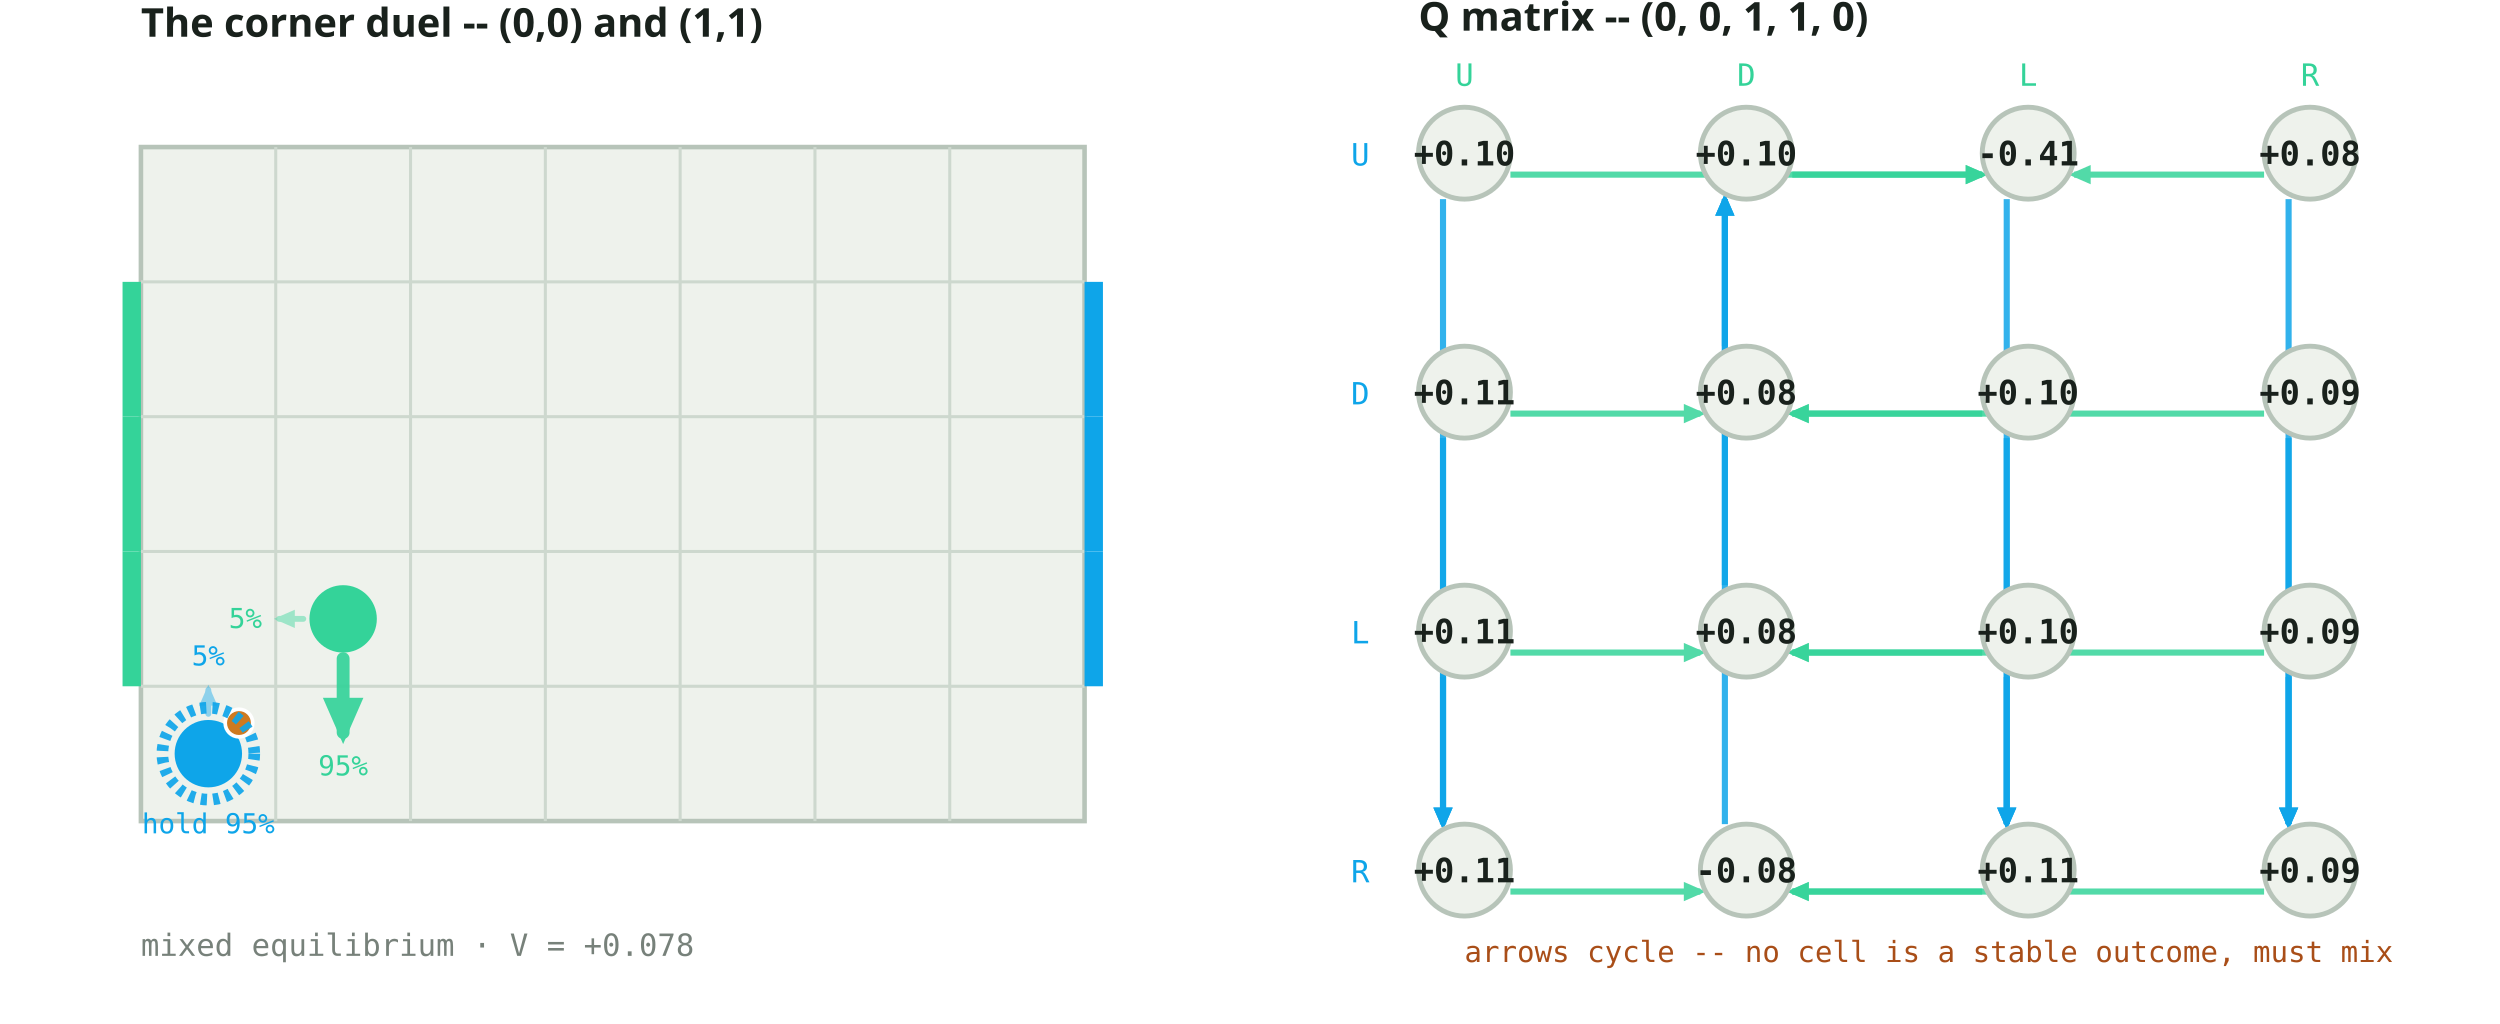
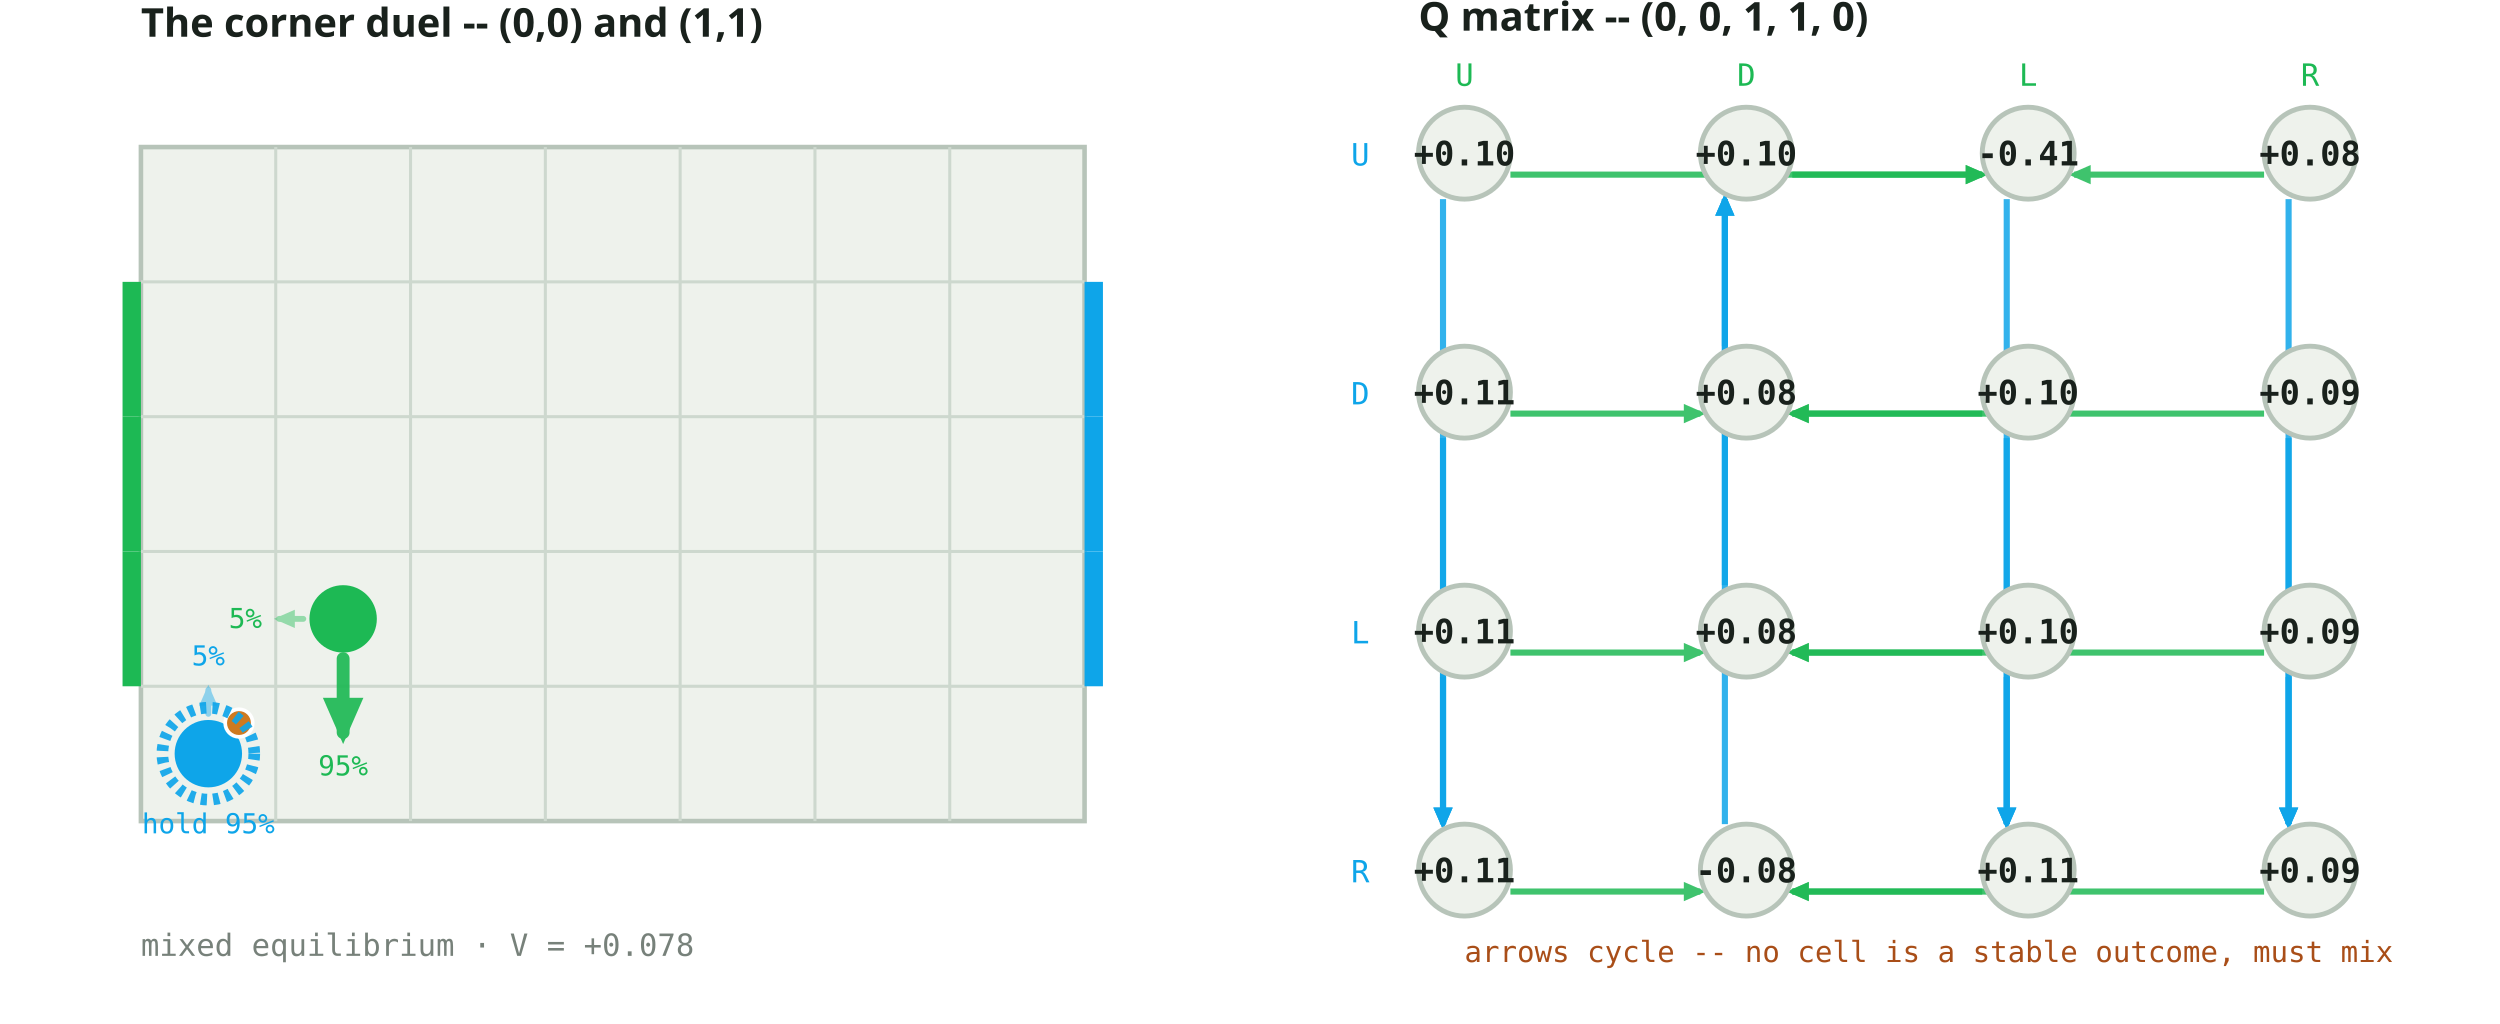
<svg xmlns="http://www.w3.org/2000/svg" viewBox="0 0 816 334" role="img" aria-label="panel">
  <g transform="translate(16.0 18.0)">
    <clipPath id="pnl0">
      <rect x="-16.0" y="-16.0" width="400.0" height="330.0" />
    </clipPath>
    <g clip-path="url(#pnl0)">
      <defs>
        <marker id="ah-2f6bb0" viewBox="0 0 8 8" refX="6" refY="4" markerWidth="3.6" markerHeight="3.6" orient="auto">
          <path d="M0 0.5 L8 4 L0 7.5 z" fill="var(--p0, #0EA5E9)" />
        </marker>
        <marker id="ah-2f8a52" viewBox="0 0 8 8" refX="6" refY="4" markerWidth="3.6" markerHeight="3.6" orient="auto">
-           <path d="M0 0.5 L8 4 L0 7.5 z" fill="var(--p1, #34D399)" />
+           <path d="M0 0.5 L8 4 L0 7.5 z" fill="var(--p1, #1DB954)" />
        </marker>
      </defs>
      <rect x="30" y="30" width="308" height="220" fill="var(--tint, #eef2ec)" stroke="var(--rule-strong, #b7c4b9)" stroke-width="1.5" />
      <line x1="74" y1="30" x2="74" y2="250" stroke="var(--rule, #cdd8ce)" stroke-width="1" />
      <line x1="118" y1="30" x2="118" y2="250" stroke="var(--rule, #cdd8ce)" stroke-width="1" />
      <line x1="162" y1="30" x2="162" y2="250" stroke="var(--rule, #cdd8ce)" stroke-width="1" />
      <line x1="206" y1="30" x2="206" y2="250" stroke="var(--rule, #cdd8ce)" stroke-width="1" />
      <line x1="250" y1="30" x2="250" y2="250" stroke="var(--rule, #cdd8ce)" stroke-width="1" />
      <line x1="294" y1="30" x2="294" y2="250" stroke="var(--rule, #cdd8ce)" stroke-width="1" />
      <line x1="30" y1="74" x2="338" y2="74" stroke="var(--rule, #cdd8ce)" stroke-width="1" />
      <line x1="30" y1="118" x2="338" y2="118" stroke="var(--rule, #cdd8ce)" stroke-width="1" />
      <line x1="30" y1="162" x2="338" y2="162" stroke="var(--rule, #cdd8ce)" stroke-width="1" />
      <line x1="30" y1="206" x2="338" y2="206" stroke="var(--rule, #cdd8ce)" stroke-width="1" />
-       <rect x="24" y="162" width="6" height="44" fill="var(--p1, #34D399)" />
+       <rect x="24" y="162" width="6" height="44" fill="var(--p1, #1DB954)" />
      <rect x="338" y="162" width="6" height="44" fill="var(--p0, #0EA5E9)" />
-       <rect x="24" y="118" width="6" height="44" fill="var(--p1, #34D399)" />
+       <rect x="24" y="118" width="6" height="44" fill="var(--p1, #1DB954)" />
      <rect x="338" y="118" width="6" height="44" fill="var(--p0, #0EA5E9)" />
-       <rect x="24" y="74" width="6" height="44" fill="var(--p1, #34D399)" />
+       <rect x="24" y="74" width="6" height="44" fill="var(--p1, #1DB954)" />
      <rect x="338" y="74" width="6" height="44" fill="var(--p0, #0EA5E9)" />
      <circle cx="52.0" cy="228.0" r="11" fill="var(--p0, #0EA5E9)" />
-       <circle cx="96.0" cy="184.0" r="11" fill="var(--p1, #34D399)" />
+       <circle cx="96.0" cy="184.0" r="11" fill="var(--p1, #1DB954)" />
      <circle cx="62.0" cy="218.0" r="4.5" fill="var(--ball, #cf7a20)" stroke="var(--paper, #ffffff)" stroke-width="1.2" />
      <circle cx="52.0" cy="228.0" r="15" fill="none" stroke="var(--p0, #0EA5E9)" stroke-width="3.8" stroke-dasharray="2 2" opacity="0.92" />
      <text x="52.0" y="254.0" text-anchor="middle" font-family="ui-monospace,monospace" font-size="9" fill="var(--p0, #0EA5E9)">hold 95%</text>
      <line x1="52.0" y1="215.0" x2="52.0" y2="207.2" stroke="var(--p0, #0EA5E9)" stroke-width="1.9" stroke-linecap="round" opacity="0.43" marker-end="url(#ah-2f6bb0)" />
      <text x="52.0" y="199.2" text-anchor="middle" font-family="ui-monospace,monospace" font-size="9" fill="var(--p0, #0EA5E9)">5%</text>
-       <line x1="96.0" y1="197.0" x2="96.0" y2="221.1" stroke="var(--p1, #34D399)" stroke-width="4.2" stroke-linecap="round" opacity="0.92" marker-end="url(#ah-2f8a52)" />
-       <text x="96.0" y="235.1" text-anchor="middle" font-family="ui-monospace,monospace" font-size="9" fill="var(--p1, #34D399)">95%</text>
-       <line x1="83.0" y1="184.0" x2="75.1" y2="184.0" stroke="var(--p1, #34D399)" stroke-width="1.9" stroke-linecap="round" opacity="0.43" marker-end="url(#ah-2f8a52)" />
-       <text x="64.1" y="187.0" text-anchor="middle" font-family="ui-monospace,monospace" font-size="9" fill="var(--p1, #34D399)">5%</text>
+       <line x1="96.0" y1="197.0" x2="96.0" y2="221.1" stroke="var(--p1, #1DB954)" stroke-width="4.2" stroke-linecap="round" opacity="0.92" marker-end="url(#ah-2f8a52)" />
+       <text x="96.0" y="235.1" text-anchor="middle" font-family="ui-monospace,monospace" font-size="9" fill="var(--p1, #1DB954)">95%</text>
+       <line x1="83.0" y1="184.0" x2="75.1" y2="184.0" stroke="var(--p1, #1DB954)" stroke-width="1.9" stroke-linecap="round" opacity="0.43" marker-end="url(#ah-2f8a52)" />
+       <text x="64.1" y="187.0" text-anchor="middle" font-family="ui-monospace,monospace" font-size="9" fill="var(--p1, #1DB954)">5%</text>
      <text x="30" y="294" font-family="ui-monospace,monospace" font-size="10" fill="var(--ink-faint, #77817a)">mixed equilibrium · V = +0.078</text>
      <text x="30" y="-6" font-family="Barlow Semi Condensed,sans-serif" font-weight="600" font-size="13" fill="var(--ink, #19211c)">The corner duel -- (0,0) and (1,1)</text>
    </g>
  </g>
  <g transform="translate(432.0 16.0)">
    <clipPath id="pnl1">
      <rect x="-16.0" y="-16.0" width="400.0" height="334.0" />
    </clipPath>
    <g clip-path="url(#pnl1)">
      <text x="31" y="-6" font-family="Barlow Semi Condensed,sans-serif" font-weight="600" font-size="13" fill="var(--ink, #19211c)">Q matrix -- (0, 0, 1, 1, 0)</text>
      <defs>
        <marker id="ah-2f6bb0" viewBox="0 0 8 8" refX="6" refY="4" markerWidth="3.6" markerHeight="3.6" orient="auto">
          <path d="M0 0.5 L8 4 L0 7.5 z" fill="var(--p0, #0EA5E9)" />
        </marker>
        <marker id="ah-2f8a52" viewBox="0 0 8 8" refX="6" refY="4" markerWidth="3.6" markerHeight="3.6" orient="auto">
-           <path d="M0 0.5 L8 4 L0 7.5 z" fill="var(--p1, #34D399)" />
+           <path d="M0 0.5 L8 4 L0 7.5 z" fill="var(--p1, #1DB954)" />
        </marker>
      </defs>
-       <text x="46" y="12" text-anchor="middle" font-family="ui-monospace,monospace" font-size="10" fill="var(--p1, #34D399)">U</text>
-       <text x="138" y="12" text-anchor="middle" font-family="ui-monospace,monospace" font-size="10" fill="var(--p1, #34D399)">D</text>
-       <text x="230" y="12" text-anchor="middle" font-family="ui-monospace,monospace" font-size="10" fill="var(--p1, #34D399)">L</text>
-       <text x="322" y="12" text-anchor="middle" font-family="ui-monospace,monospace" font-size="10" fill="var(--p1, #34D399)">R</text>
+       <text x="46" y="12" text-anchor="middle" font-family="ui-monospace,monospace" font-size="10" fill="var(--p1, #1DB954)">U</text>
+       <text x="138" y="12" text-anchor="middle" font-family="ui-monospace,monospace" font-size="10" fill="var(--p1, #1DB954)">D</text>
+       <text x="230" y="12" text-anchor="middle" font-family="ui-monospace,monospace" font-size="10" fill="var(--p1, #1DB954)">L</text>
+       <text x="322" y="12" text-anchor="middle" font-family="ui-monospace,monospace" font-size="10" fill="var(--p1, #1DB954)">R</text>
      <text x="12" y="38" text-anchor="middle" font-family="ui-monospace,monospace" font-size="10" fill="var(--p0, #0EA5E9)">U</text>
      <text x="12" y="116" text-anchor="middle" font-family="ui-monospace,monospace" font-size="10" fill="var(--p0, #0EA5E9)">D</text>
      <text x="12" y="194" text-anchor="middle" font-family="ui-monospace,monospace" font-size="10" fill="var(--p0, #0EA5E9)">L</text>
      <text x="12" y="272" text-anchor="middle" font-family="ui-monospace,monospace" font-size="10" fill="var(--p0, #0EA5E9)">R</text>
      <line x1="39.0" y1="49.0" x2="39.0" y2="253.0" stroke="var(--p0, #0EA5E9)" stroke-width="2" marker-end="url(#ah-2f6bb0)" opacity=".85" />
      <line x1="39.0" y1="127.0" x2="39.0" y2="253.0" stroke="var(--p0, #0EA5E9)" stroke-width="2" marker-end="url(#ah-2f6bb0)" opacity=".85" />
      <line x1="39.0" y1="205.0" x2="39.0" y2="253.0" stroke="var(--p0, #0EA5E9)" stroke-width="2" marker-end="url(#ah-2f6bb0)" opacity=".85" />
      <line x1="131.0" y1="97.0" x2="131.0" y2="49.0" stroke="var(--p0, #0EA5E9)" stroke-width="2" marker-end="url(#ah-2f6bb0)" opacity=".85" />
      <line x1="131.0" y1="175.0" x2="131.0" y2="49.0" stroke="var(--p0, #0EA5E9)" stroke-width="2" marker-end="url(#ah-2f6bb0)" opacity=".85" />
      <line x1="131.0" y1="253.0" x2="131.0" y2="49.0" stroke="var(--p0, #0EA5E9)" stroke-width="2" marker-end="url(#ah-2f6bb0)" opacity=".85" />
      <line x1="223.0" y1="49.0" x2="223.0" y2="253.0" stroke="var(--p0, #0EA5E9)" stroke-width="2" marker-end="url(#ah-2f6bb0)" opacity=".85" />
      <line x1="223.0" y1="127.0" x2="223.0" y2="253.0" stroke="var(--p0, #0EA5E9)" stroke-width="2" marker-end="url(#ah-2f6bb0)" opacity=".85" />
      <line x1="223.0" y1="205.0" x2="223.0" y2="253.0" stroke="var(--p0, #0EA5E9)" stroke-width="2" marker-end="url(#ah-2f6bb0)" opacity=".85" />
      <line x1="315.0" y1="49.0" x2="315.0" y2="253.0" stroke="var(--p0, #0EA5E9)" stroke-width="2" marker-end="url(#ah-2f6bb0)" opacity=".85" />
      <line x1="315.0" y1="127.0" x2="315.0" y2="253.0" stroke="var(--p0, #0EA5E9)" stroke-width="2" marker-end="url(#ah-2f6bb0)" opacity=".85" />
      <line x1="315.0" y1="205.0" x2="315.0" y2="253.0" stroke="var(--p0, #0EA5E9)" stroke-width="2" marker-end="url(#ah-2f6bb0)" opacity=".85" />
-       <line x1="61.0" y1="41.0" x2="215.0" y2="41.0" stroke="var(--p1, #34D399)" stroke-width="2" marker-end="url(#ah-2f8a52)" opacity=".85" />
-       <line x1="153.0" y1="41.0" x2="215.0" y2="41.0" stroke="var(--p1, #34D399)" stroke-width="2" marker-end="url(#ah-2f8a52)" opacity=".85" />
-       <line x1="307.0" y1="41.0" x2="245.0" y2="41.0" stroke="var(--p1, #34D399)" stroke-width="2" marker-end="url(#ah-2f8a52)" opacity=".85" />
-       <line x1="61.0" y1="119.0" x2="123.0" y2="119.0" stroke="var(--p1, #34D399)" stroke-width="2" marker-end="url(#ah-2f8a52)" opacity=".85" />
-       <line x1="215.0" y1="119.0" x2="153.0" y2="119.0" stroke="var(--p1, #34D399)" stroke-width="2" marker-end="url(#ah-2f8a52)" opacity=".85" />
-       <line x1="307.0" y1="119.0" x2="153.0" y2="119.0" stroke="var(--p1, #34D399)" stroke-width="2" marker-end="url(#ah-2f8a52)" opacity=".85" />
-       <line x1="61.0" y1="197.0" x2="123.0" y2="197.0" stroke="var(--p1, #34D399)" stroke-width="2" marker-end="url(#ah-2f8a52)" opacity=".85" />
-       <line x1="215.0" y1="197.0" x2="153.0" y2="197.0" stroke="var(--p1, #34D399)" stroke-width="2" marker-end="url(#ah-2f8a52)" opacity=".85" />
-       <line x1="307.0" y1="197.0" x2="153.0" y2="197.0" stroke="var(--p1, #34D399)" stroke-width="2" marker-end="url(#ah-2f8a52)" opacity=".85" />
-       <line x1="61.0" y1="275.0" x2="123.0" y2="275.0" stroke="var(--p1, #34D399)" stroke-width="2" marker-end="url(#ah-2f8a52)" opacity=".85" />
-       <line x1="215.0" y1="275.0" x2="153.0" y2="275.0" stroke="var(--p1, #34D399)" stroke-width="2" marker-end="url(#ah-2f8a52)" opacity=".85" />
-       <line x1="307.0" y1="275.0" x2="153.0" y2="275.0" stroke="var(--p1, #34D399)" stroke-width="2" marker-end="url(#ah-2f8a52)" opacity=".85" />
+       <line x1="61.0" y1="41.0" x2="215.0" y2="41.0" stroke="var(--p1, #1DB954)" stroke-width="2" marker-end="url(#ah-2f8a52)" opacity=".85" />
+       <line x1="153.0" y1="41.0" x2="215.0" y2="41.0" stroke="var(--p1, #1DB954)" stroke-width="2" marker-end="url(#ah-2f8a52)" opacity=".85" />
+       <line x1="307.0" y1="41.0" x2="245.0" y2="41.0" stroke="var(--p1, #1DB954)" stroke-width="2" marker-end="url(#ah-2f8a52)" opacity=".85" />
+       <line x1="61.0" y1="119.0" x2="123.0" y2="119.0" stroke="var(--p1, #1DB954)" stroke-width="2" marker-end="url(#ah-2f8a52)" opacity=".85" />
+       <line x1="215.0" y1="119.0" x2="153.0" y2="119.0" stroke="var(--p1, #1DB954)" stroke-width="2" marker-end="url(#ah-2f8a52)" opacity=".85" />
+       <line x1="307.0" y1="119.0" x2="153.0" y2="119.0" stroke="var(--p1, #1DB954)" stroke-width="2" marker-end="url(#ah-2f8a52)" opacity=".85" />
+       <line x1="61.0" y1="197.0" x2="123.0" y2="197.0" stroke="var(--p1, #1DB954)" stroke-width="2" marker-end="url(#ah-2f8a52)" opacity=".85" />
+       <line x1="215.0" y1="197.0" x2="153.0" y2="197.0" stroke="var(--p1, #1DB954)" stroke-width="2" marker-end="url(#ah-2f8a52)" opacity=".85" />
+       <line x1="307.0" y1="197.0" x2="153.0" y2="197.0" stroke="var(--p1, #1DB954)" stroke-width="2" marker-end="url(#ah-2f8a52)" opacity=".85" />
+       <line x1="61.0" y1="275.0" x2="123.0" y2="275.0" stroke="var(--p1, #1DB954)" stroke-width="2" marker-end="url(#ah-2f8a52)" opacity=".85" />
+       <line x1="215.0" y1="275.0" x2="153.0" y2="275.0" stroke="var(--p1, #1DB954)" stroke-width="2" marker-end="url(#ah-2f8a52)" opacity=".85" />
+       <line x1="307.0" y1="275.0" x2="153.0" y2="275.0" stroke="var(--p1, #1DB954)" stroke-width="2" marker-end="url(#ah-2f8a52)" opacity=".85" />
      <circle cx="46.0" cy="34.0" r="15" fill="var(--tint, #eef2ec)" stroke="var(--rule-strong, #b7c4b9)" stroke-width="1.6" />
      <text x="46.0" y="38.0" text-anchor="middle" font-family="ui-monospace,monospace" font-weight="600" font-size="11" fill="var(--ink, #19211c)">+0.10</text>
      <circle cx="138.0" cy="34.0" r="15" fill="var(--tint, #eef2ec)" stroke="var(--rule-strong, #b7c4b9)" stroke-width="1.6" />
      <text x="138.0" y="38.0" text-anchor="middle" font-family="ui-monospace,monospace" font-weight="600" font-size="11" fill="var(--ink, #19211c)">+0.10</text>
      <circle cx="230.0" cy="34.0" r="15" fill="var(--tint, #eef2ec)" stroke="var(--rule-strong, #b7c4b9)" stroke-width="1.6" />
      <text x="230.0" y="38.0" text-anchor="middle" font-family="ui-monospace,monospace" font-weight="600" font-size="11" fill="var(--ink, #19211c)">-0.41</text>
      <circle cx="322.0" cy="34.0" r="15" fill="var(--tint, #eef2ec)" stroke="var(--rule-strong, #b7c4b9)" stroke-width="1.6" />
      <text x="322.0" y="38.0" text-anchor="middle" font-family="ui-monospace,monospace" font-weight="600" font-size="11" fill="var(--ink, #19211c)">+0.08</text>
      <circle cx="46.0" cy="112.0" r="15" fill="var(--tint, #eef2ec)" stroke="var(--rule-strong, #b7c4b9)" stroke-width="1.6" />
      <text x="46.0" y="116.0" text-anchor="middle" font-family="ui-monospace,monospace" font-weight="600" font-size="11" fill="var(--ink, #19211c)">+0.11</text>
      <circle cx="138.0" cy="112.0" r="15" fill="var(--tint, #eef2ec)" stroke="var(--rule-strong, #b7c4b9)" stroke-width="1.6" />
      <text x="138.0" y="116.0" text-anchor="middle" font-family="ui-monospace,monospace" font-weight="600" font-size="11" fill="var(--ink, #19211c)">+0.08</text>
      <circle cx="230.0" cy="112.0" r="15" fill="var(--tint, #eef2ec)" stroke="var(--rule-strong, #b7c4b9)" stroke-width="1.6" />
      <text x="230.0" y="116.0" text-anchor="middle" font-family="ui-monospace,monospace" font-weight="600" font-size="11" fill="var(--ink, #19211c)">+0.10</text>
      <circle cx="322.0" cy="112.0" r="15" fill="var(--tint, #eef2ec)" stroke="var(--rule-strong, #b7c4b9)" stroke-width="1.6" />
      <text x="322.0" y="116.0" text-anchor="middle" font-family="ui-monospace,monospace" font-weight="600" font-size="11" fill="var(--ink, #19211c)">+0.09</text>
      <circle cx="46.0" cy="190.0" r="15" fill="var(--tint, #eef2ec)" stroke="var(--rule-strong, #b7c4b9)" stroke-width="1.6" />
      <text x="46.0" y="194.0" text-anchor="middle" font-family="ui-monospace,monospace" font-weight="600" font-size="11" fill="var(--ink, #19211c)">+0.11</text>
      <circle cx="138.0" cy="190.0" r="15" fill="var(--tint, #eef2ec)" stroke="var(--rule-strong, #b7c4b9)" stroke-width="1.6" />
      <text x="138.0" y="194.0" text-anchor="middle" font-family="ui-monospace,monospace" font-weight="600" font-size="11" fill="var(--ink, #19211c)">+0.08</text>
      <circle cx="230.0" cy="190.0" r="15" fill="var(--tint, #eef2ec)" stroke="var(--rule-strong, #b7c4b9)" stroke-width="1.6" />
      <text x="230.0" y="194.0" text-anchor="middle" font-family="ui-monospace,monospace" font-weight="600" font-size="11" fill="var(--ink, #19211c)">+0.10</text>
      <circle cx="322.0" cy="190.0" r="15" fill="var(--tint, #eef2ec)" stroke="var(--rule-strong, #b7c4b9)" stroke-width="1.6" />
      <text x="322.0" y="194.0" text-anchor="middle" font-family="ui-monospace,monospace" font-weight="600" font-size="11" fill="var(--ink, #19211c)">+0.09</text>
      <circle cx="46.0" cy="268.0" r="15" fill="var(--tint, #eef2ec)" stroke="var(--rule-strong, #b7c4b9)" stroke-width="1.6" />
      <text x="46.0" y="272.0" text-anchor="middle" font-family="ui-monospace,monospace" font-weight="600" font-size="11" fill="var(--ink, #19211c)">+0.11</text>
      <circle cx="138.0" cy="268.0" r="15" fill="var(--tint, #eef2ec)" stroke="var(--rule-strong, #b7c4b9)" stroke-width="1.6" />
      <text x="138.0" y="272.0" text-anchor="middle" font-family="ui-monospace,monospace" font-weight="600" font-size="11" fill="var(--ink, #19211c)">-0.08</text>
      <circle cx="230.0" cy="268.0" r="15" fill="var(--tint, #eef2ec)" stroke="var(--rule-strong, #b7c4b9)" stroke-width="1.6" />
      <text x="230.0" y="272.0" text-anchor="middle" font-family="ui-monospace,monospace" font-weight="600" font-size="11" fill="var(--ink, #19211c)">+0.11</text>
      <circle cx="322.0" cy="268.0" r="15" fill="var(--tint, #eef2ec)" stroke="var(--rule-strong, #b7c4b9)" stroke-width="1.6" />
      <text x="322.0" y="272.0" text-anchor="middle" font-family="ui-monospace,monospace" font-weight="600" font-size="11" fill="var(--ink, #19211c)">+0.09</text>
      <text x="46" y="298" font-family="ui-monospace,monospace" font-size="9.5" fill="#a94e18">arrows cycle -- no cell is a stable outcome, must mix</text>
    </g>
  </g>
</svg>
